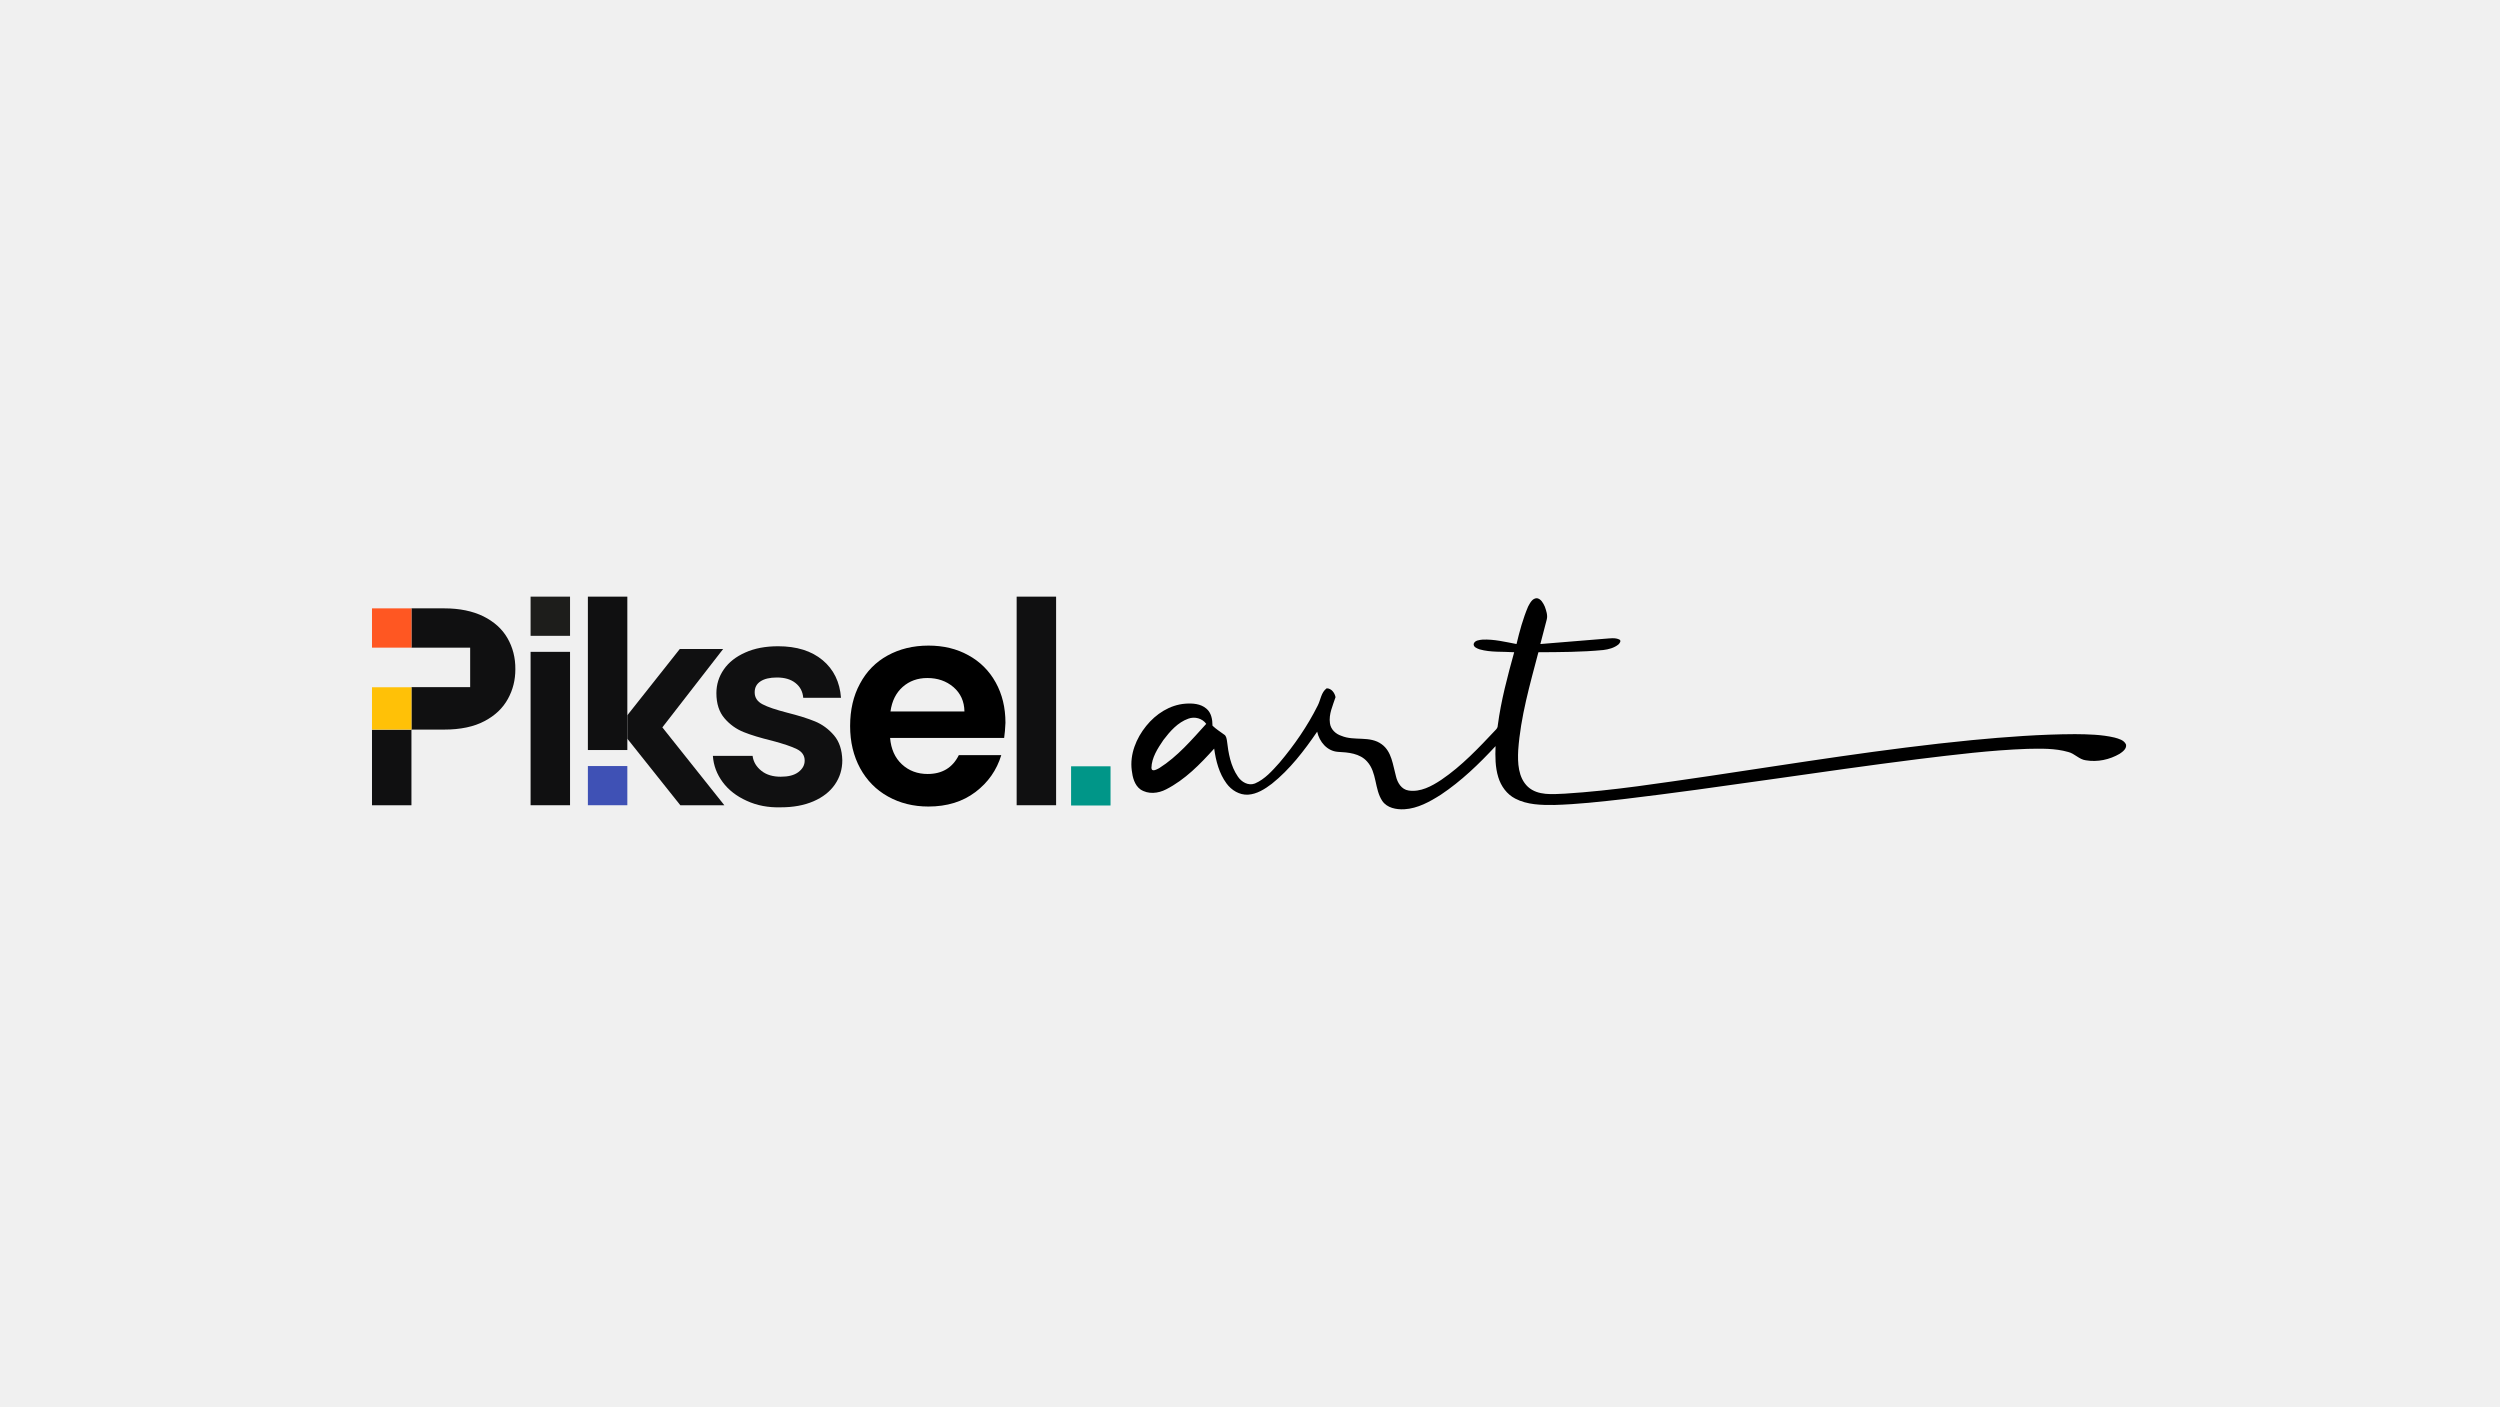
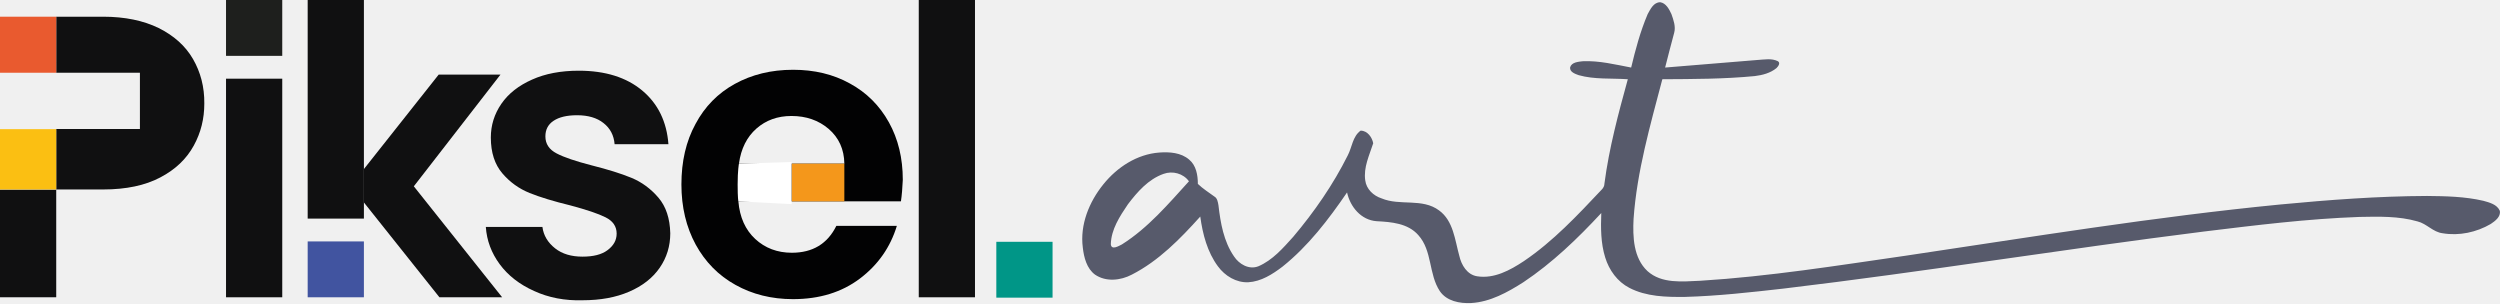
- <svg xmlns="http://www.w3.org/2000/svg" version="1.1" id="Layer_1" x="0px" y="0px" viewBox="0 0 1920 1080" style="enable-background:new 0 0 1920 1080;" xml:space="preserve">
+ <svg xmlns="http://www.w3.org/2000/svg" version="1.1" id="Layer_1" x="0px" y="0px" viewBox="0 0 1347.2 163.3" style="enable-background:new 0 0 1347.2 163.3;" xml:space="preserve">
  <style type="text/css">
	.st0{fill:#101011;}
- 	.st1{fill:#1D1D1B;}
- 	.st2{fill:#3F51B5;}
- 	.st3{fill:#009688;}
- 	.st4{fill:#FF5722;}
- 	.st5{fill:#FFC107;}
+ 	.st1{fill:#1E1F1D;}
+ 	.st2{fill:#4154A0;}
+ 	.st3{fill:#009687;}
+ 	.st4{fill:#020203;}
+ 	.st5{fill:#575A6B;}
+ 	.st6{fill:#E95A2F;}
+ 	.st7{fill:#FBBF12;}
+ 	.st8{fill:#F4971B;}
+ 	.st9{fill:#FFFFFF;}
</style>
-   <path class="st0" d="M358.59,527.82h-29.8c7.3,8.3,15.9,14.1,23.9,13.2c3.5-0.4,7.9-2.1,12.8-7.4  C363.19,531.72,360.89,529.72,358.59,527.82z M347.79,485.02c-9.3-6.3-24-10.6-31.8-7.7v14.8h24c4.4,2.2,8.65,1.35,12.05,2.65  l7.85-1.04C358.99,490.73,353.49,488.82,347.79,485.02z M322.49,493.6c-2.2-1.8-4.4,0.21-6.6-1.59l2.79,2.75L322.49,493.6z   M361.09,497.42v30.3h-45.1v32.6h25.3c12.4,0,22.7-2.2,30.8-6.5c8.2-4.3,14.1-10,18-17.1c3.9-7.1,5.7-14.6,5.7-22.7  c0.1-8.9-2-16.9-6.1-24s-10.3-12.6-18.5-16.7c-8.2-4-18.2-6.1-29.9-6.1h-25.3v30.2 M285.69,560.42v58h30.3v-58H285.69z" />
-   <rect x="407.49" y="500.62" class="st0" width="30.3" height="117.8" />
-   <path class="st0" d="M451.49,458.22" />
-   <path class="st0" d="M481.79,549.32l40.3-50.9c11.1,0,22.2,0,33.3,0c-15.6,20.1-31.1,40.1-46.7,60.2c15.9,19.9,31.7,39.8,47.6,59.8  c-11.3,0-22.6,0-33.8,0l-40.7-51.1" />
-   <path class="st0" d="M573.49,615.02c-7.8-3.5-14-8.3-18.5-14.4c-4.5-6.1-7-12.8-7.5-20.1h30.5c0.6,4.6,2.9,8.4,6.8,11.5  c3.9,3.1,8.9,4.5,14.8,4.5c5.8,0,10.3-1.1,13.5-3.5c3.2-2.4,4.9-5.3,4.9-8.9c0-3.9-2-6.8-6-8.8s-10.3-4.1-18.9-6.4  c-9-2.2-16.3-4.4-22-6.7c-5.7-2.3-10.6-5.8-14.7-10.6c-4.1-4.8-6.2-11.2-6.2-19.3c0-6.6,1.9-12.7,5.7-18.2c3.8-5.5,9.3-9.8,16.5-13  c7.1-3.2,15.5-4.8,25.2-4.8c14.3,0,25.7,3.6,34.2,10.7s13.2,16.8,14.1,28.9h-29c-0.4-4.8-2.4-8.6-6-11.4c-3.5-2.8-8.3-4.2-14.2-4.2  c-5.5,0-9.7,1-12.7,3s-4.4,4.8-4.4,8.4c0,4,2,7.1,6.1,9.2c4,2.1,10.3,4.2,18.8,6.4c8.7,2.2,15.8,4.4,21.4,6.7  c5.6,2.3,10.5,5.9,14.6,10.7c4.1,4.8,6.2,11.2,6.4,19.2c0,6.9-1.9,13.1-5.7,18.6c-3.8,5.5-9.3,9.8-16.5,12.9  c-7.2,3.1-15.5,4.6-25,4.6C590.09,620.32,581.29,618.62,573.49,615.02z" />
-   <path class="st0" d="M811.09,458.22v160.2h-30.3v-160.2H811.09L811.09,458.22z" />
-   <rect x="407.49" y="458.22" class="st1" width="30.3" height="30.1" />
-   <rect x="451.49" y="458.22" class="st0" width="30.3" height="117.8" />
-   <rect x="451.49" y="588.32" class="st2" width="30.3" height="30.1" />
-   <rect x="822.59" y="588.52" class="st3" width="30.3" height="30.1" />
+   <path class="st0" d="M72.9,69.6H43.1C50.4,77.9,59,83.7,67,82.8c3.5-0.4,7.9-2.1,12.8-7.4C77.5,73.5,75.2,71.5,72.9,69.6z   M62.1,26.8c-9.3-6.3-24-10.6-31.8-7.7v14.8h24c4.4,2.2,8.6,1.3,12,2.7l7.8-1C73.3,32.5,67.8,30.6,62.1,26.8z M36.8,35.4  c-2.2-1.8-4.4,0.2-6.6-1.6l2.8,2.8L36.8,35.4z M75.4,39.2v30.3H30.3v32.6h25.3c12.4,0,22.7-2.2,30.8-6.5c8.2-4.3,14.1-10,18-17.1  s5.7-14.6,5.7-22.7c0.1-8.9-2-16.9-6.1-24S93.7,19.2,85.5,15.1C77.3,11.1,67.3,9,55.6,9H30.3v30.2 M0,102.2v58h30.3v-58H0z" />
+   <rect x="121.8" y="42.4" class="st0" width="30.3" height="117.8" />
+   <path class="st0" d="M165.8,0" />
+   <path class="st0" d="M196.1,91.1l40.3-50.9c11.1,0,22.2,0,33.3,0c-15.6,20.1-31.1,40.1-46.7,60.2c15.9,19.9,31.7,39.8,47.6,59.8  c-11.3,0-22.6,0-33.8,0l-40.7-51.1" />
+   <path class="st0" d="M287.8,156.8c-7.8-3.5-14-8.3-18.5-14.4c-4.5-6.1-7-12.8-7.5-20.1h30.5c0.6,4.6,2.9,8.4,6.8,11.5  s8.9,4.5,14.8,4.5c5.8,0,10.3-1.1,13.5-3.5s4.9-5.3,4.9-8.9c0-3.9-2-6.8-6-8.8s-10.3-4.1-18.9-6.4c-9-2.2-16.3-4.4-22-6.7  s-10.6-5.8-14.7-10.6s-6.2-11.2-6.2-19.3c0-6.6,1.9-12.7,5.7-18.2c3.8-5.5,9.3-9.8,16.5-13c7.1-3.2,15.5-4.8,25.2-4.8  c14.3,0,25.7,3.6,34.2,10.7s13.2,16.8,14.1,28.9h-29c-0.4-4.8-2.4-8.6-6-11.4c-3.5-2.8-8.3-4.2-14.2-4.2c-5.5,0-9.7,1-12.7,3  c-3,2-4.4,4.8-4.4,8.4c0,4,2,7.1,6.1,9.2c4,2.1,10.3,4.2,18.8,6.4c8.7,2.2,15.8,4.4,21.4,6.7s10.5,5.9,14.6,10.7s6.2,11.2,6.4,19.2  c0,6.9-1.9,13.1-5.7,18.6s-9.3,9.8-16.5,12.9s-15.5,4.6-25,4.6C304.4,162.1,295.6,160.4,287.8,156.8z" />
+   <path class="st0" d="M525.4,0v160.2h-30.3V0H525.4L525.4,0z" />
+   <rect x="121.8" class="st1" width="30.3" height="30.1" />
+   <rect x="165.8" class="st0" width="30.3" height="117.8" />
+   <rect x="165.8" y="130.1" class="st2" width="30.3" height="30.1" />
+   <rect x="536.9" y="130.3" class="st3" width="30.3" height="30.1" />
  <g>
-     <path d="M771.19,566.72h-87.6c0.7,8.6,3.8,15.4,9.1,20.3c5.3,4.9,11.9,7.4,19.7,7.4c11.2,0,19.2-4.8,24-14.5h32.6   c-3.5,11.5-10.1,21-19.9,28.4c-9.8,7.4-21.8,11.1-36.1,11.1c-11.5,0-21.9-2.6-31-7.7c-9.2-5.1-16.3-12.4-21.4-21.7   c-5.1-9.4-7.7-20.2-7.7-32.4c0-12.4,2.5-23.3,7.6-32.6c5-9.4,12.1-16.6,21.2-21.6c9.1-5,19.5-7.6,31.4-7.6   c11.4,0,21.6,2.4,30.6,7.4c9,4.9,16,11.9,21,20.9s7.5,19.3,7.5,31C771.99,559.42,771.69,563.32,771.19,566.72z M740.69,546.42   c-0.1-7.8-3-14-8.4-18.7c-5.5-4.7-12.2-7-20.1-7c-7.5,0-13.8,2.3-18.9,6.8c-5.1,4.5-8.3,10.8-9.4,18.9H740.69z" />
+     <path class="st4" d="M485.5,108.5h-87.6c0.7,8.6,3.8,15.4,9.1,20.3c5.3,4.9,11.9,7.4,19.7,7.4c11.2,0,19.2-4.8,24-14.5h32.6   c-3.5,11.5-10.1,21-19.9,28.4s-21.8,11.1-36.1,11.1c-11.5,0-21.9-2.6-31-7.7c-9.2-5.1-16.3-12.4-21.4-21.7   c-5.1-9.4-7.7-20.2-7.7-32.4c0-12.4,2.5-23.3,7.6-32.6c5-9.4,12.1-16.6,21.2-21.6s19.5-7.6,31.4-7.6c11.4,0,21.6,2.4,30.6,7.4   c9,4.9,16,11.9,21,20.9s7.5,19.3,7.5,31C486.3,101.2,486,105.1,485.5,108.5z M455,88.2c-0.1-7.8-3-14-8.4-18.7   c-5.5-4.7-12.2-7-20.1-7c-7.5,0-13.8,2.3-18.9,6.8s-8.3,10.8-9.4,18.9C398.2,88.2,455,88.2,455,88.2z" />
  </g>
  <g>
    <g>
-       <path d="M1173.59,465.82c1.5-2.7,3.2-6.4,6.8-6.4c3.1,0.5,4.8,3.8,6,6.4c1.1,3.1,2.4,6.7,1.5,10c-1.7,6.3-3.3,12.5-4.9,18.8    c16.6-1.4,33.2-2.7,50-4.1c3.6-0.2,7.4-1,10.8,0.7c1.5,1,0.1,2.8-0.8,3.7c-3.3,2.7-7.6,3.8-11.7,4.3c-16.5,1.6-33.2,1.6-49.8,1.7    c-6.5,24.8-13.7,49.6-15.5,75.2c-0.5,9.7-0.1,21.1,7.5,28.2c7.7,6.9,18.8,5.6,28.4,5.2c37.1-2.3,73.9-8.2,110.7-13.5    c67.2-10,134.2-21,201.8-27.6c26.3-2.5,52.8-4.5,79.2-4.6c10.1,0.1,20.4,0.3,30.3,2.6c3.2,0.9,7.4,1.9,8.9,5.4    c0.6,3.2-2.5,5.5-4.9,7.1c-7.7,4.5-17,6.5-25.9,5c-5.2-0.6-8.6-5.2-13.6-6.4c-10.1-2.9-20.8-2.6-31.2-2.4    c-28.2,1-56.2,4.5-84.1,7.9c-75.6,9.5-150.7,21.7-226.2,30.7c-17.7,2-35.4,4-53.2,4.5c-10.1,0.1-20.8-0.1-30-4.9    c-6.4-3.3-10.9-9.5-13-16.4c-2.4-7.7-2.4-15.9-2.1-23.9c-12.7,13.7-26.4,26.9-42,37.3c-8.5,5.4-17.8,10.6-28.1,11.2    c-6.2,0.3-13.2-1-16.9-6.4c-6.1-9.2-4-21.8-11.6-30.2c-5.6-6.4-14.6-7.1-22.5-7.5c-8.3-0.6-14.2-7.7-15.9-15.5    c-10,14.6-20.9,28.9-34.8,40c-5.4,4.1-11.5,8-18.4,8.4c-6.5,0.3-12.6-3.4-16.4-8.6c-5.7-7.7-8.2-17.3-9.5-26.8    c-10.8,12-22.4,23.9-36.9,31.3c-6.1,3.2-13.9,4-19.8,0c-4.5-3.3-6-9.3-6.6-14.6c-1.6-12.3,3.4-24.6,11.1-34.1    c7.4-9.2,18.1-16.2,30.1-17.1c5.5-0.4,11.7,0,16.1,3.8c3.8,3.1,4.7,8.4,4.7,13.1c2.7,2.6,5.9,4.6,8.9,6.8c1.6,0.9,1.9,3,2.2,4.7    c1.1,9.5,2.8,19.5,8.4,27.6c2.7,4.1,8,7.3,13.1,5.3c7.7-3.3,13.3-9.8,18.8-15.9c11.4-13.5,21.5-28.1,29.4-43.9    c2.3-4.4,2.6-10.2,6.9-13.3c3.7,0,6.2,3.6,6.8,6.8c-2.1,6.5-5.3,13-4.3,20c0.6,4.7,4.4,8.3,8.8,9.7c9.9,4.2,21.9-0.3,31,6.5    c7.7,5.6,8.5,15.9,10.9,24.5c1.1,4.9,4.2,10.2,9.7,11c9.1,1.4,17.7-3.3,25.1-8.2c15.8-10.7,28.9-24.7,41.9-38.5    c0.9-0.9,1.5-2,1.5-3.3c2.5-19.1,7.5-37.7,12.6-56.2c-8.9-0.6-18,0.2-26.5-2.2c-1.9-0.7-4.9-1.7-4.6-4.2c0.8-2.8,4.4-3,6.8-3.3    c8.9-0.4,17.6,1.8,26.1,3.4C1166.99,485.02,1169.59,475.22,1173.59,465.82z M912.69,551.92c-8.2,2.9-14.1,9.7-19.2,16.4    c-4.4,6.5-9,13.5-9.2,21.5c0.3,3.4,4.2,1,6,0.1c14.1-8.9,25-21.8,36.1-34C923.39,551.72,917.59,550.12,912.69,551.92z" />
+       <path class="st5" d="M887.9,7.6c1.5-2.7,3.2-6.4,6.8-6.4c3.1,0.5,4.8,3.8,6,6.4c1.1,3.1,2.4,6.7,1.5,10    c-1.7,6.3-3.3,12.5-4.9,18.8c16.6-1.4,33.2-2.7,50-4.1c3.6-0.2,7.4-1,10.8,0.7c1.5,1,0.1,2.8-0.8,3.7c-3.3,2.7-7.6,3.8-11.7,4.3    c-16.5,1.6-33.2,1.6-49.8,1.7c-6.5,24.8-13.7,49.6-15.5,75.2c-0.5,9.7-0.1,21.1,7.5,28.2c7.7,6.9,18.8,5.6,28.4,5.2    c37.1-2.3,73.9-8.2,110.7-13.5c67.2-10,134.2-21,201.8-27.6c26.3-2.5,52.8-4.5,79.2-4.6c10.1,0.1,20.4,0.3,30.3,2.6    c3.2,0.9,7.4,1.9,8.9,5.4c0.6,3.2-2.5,5.5-4.9,7.1c-7.7,4.5-17,6.5-25.9,5c-5.2-0.6-8.6-5.2-13.6-6.4c-10.1-2.9-20.8-2.6-31.2-2.4    c-28.2,1-56.2,4.5-84.1,7.9c-75.6,9.5-150.7,21.7-226.2,30.7c-17.7,2-35.4,4-53.2,4.5c-10.1,0.1-20.8-0.1-30-4.9    c-6.4-3.3-10.9-9.5-13-16.4c-2.4-7.7-2.4-15.9-2.1-23.9c-12.7,13.7-26.4,26.9-42,37.3c-8.5,5.4-17.8,10.6-28.1,11.2    c-6.2,0.3-13.2-1-16.9-6.4c-6.1-9.2-4-21.8-11.6-30.2c-5.6-6.4-14.6-7.1-22.5-7.5c-8.3-0.6-14.2-7.7-15.9-15.5    c-10,14.6-20.9,28.9-34.8,40c-5.4,4.1-11.5,8-18.4,8.4c-6.5,0.3-12.6-3.4-16.4-8.6c-5.7-7.7-8.2-17.3-9.5-26.8    c-10.8,12-22.4,23.9-36.9,31.3c-6.1,3.2-13.9,4-19.8,0c-4.5-3.3-6-9.3-6.6-14.6c-1.6-12.3,3.4-24.6,11.1-34.1    c7.4-9.2,18.1-16.2,30.1-17.1c5.5-0.4,11.7,0,16.1,3.8c3.8,3.1,4.7,8.4,4.7,13.1c2.7,2.6,5.9,4.6,8.9,6.8c1.6,0.9,1.9,3,2.2,4.7    c1.1,9.5,2.8,19.5,8.4,27.6c2.7,4.1,8,7.3,13.1,5.3c7.7-3.3,13.3-9.8,18.8-15.9c11.4-13.5,21.5-28.1,29.4-43.9    c2.3-4.4,2.6-10.2,6.9-13.3c3.7,0,6.2,3.6,6.8,6.8c-2.1,6.5-5.3,13-4.3,20c0.6,4.7,4.4,8.3,8.8,9.7c9.9,4.2,21.9-0.3,31,6.5    c7.7,5.6,8.5,15.9,10.9,24.5c1.1,4.9,4.2,10.2,9.7,11c9.1,1.4,17.7-3.3,25.1-8.2c15.8-10.7,28.9-24.7,41.9-38.5    c0.9-0.9,1.5-2,1.5-3.3c2.5-19.1,7.5-37.7,12.6-56.2c-8.9-0.6-18,0.2-26.5-2.2c-1.9-0.7-4.9-1.7-4.6-4.2c0.8-2.8,4.4-3,6.8-3.3    c8.9-0.4,17.6,1.8,26.1,3.4C881.3,26.8,883.9,17,887.9,7.6z M627,93.7c-8.2,2.9-14.1,9.7-19.2,16.4c-4.4,6.5-9,13.5-9.2,21.5    c0.3,3.4,4.2,1,6,0.1c14.1-8.9,25-21.8,36.1-34C637.7,93.5,631.9,91.9,627,93.7z" />
    </g>
  </g>
-   <rect x="285.69" y="467.22" class="st4" width="30.3" height="30.17" />
-   <rect x="285.69" y="527.82" class="st5" width="30.3" height="32.5" />
+   <rect y="9" class="st6" width="30.3" height="30.2" />
+   <rect y="69.6" class="st7" width="30.3" height="32.5" />
+   <rect x="426.6" y="88.2" class="st8" width="28.4" height="20.3" />
+   <path class="st9" d="M398.2,88.2l28.4-0.9V110l-28.7-1.5c0,0-0.4-1.5-0.4-9.1S398.2,88.2,398.2,88.2z" />
</svg>
